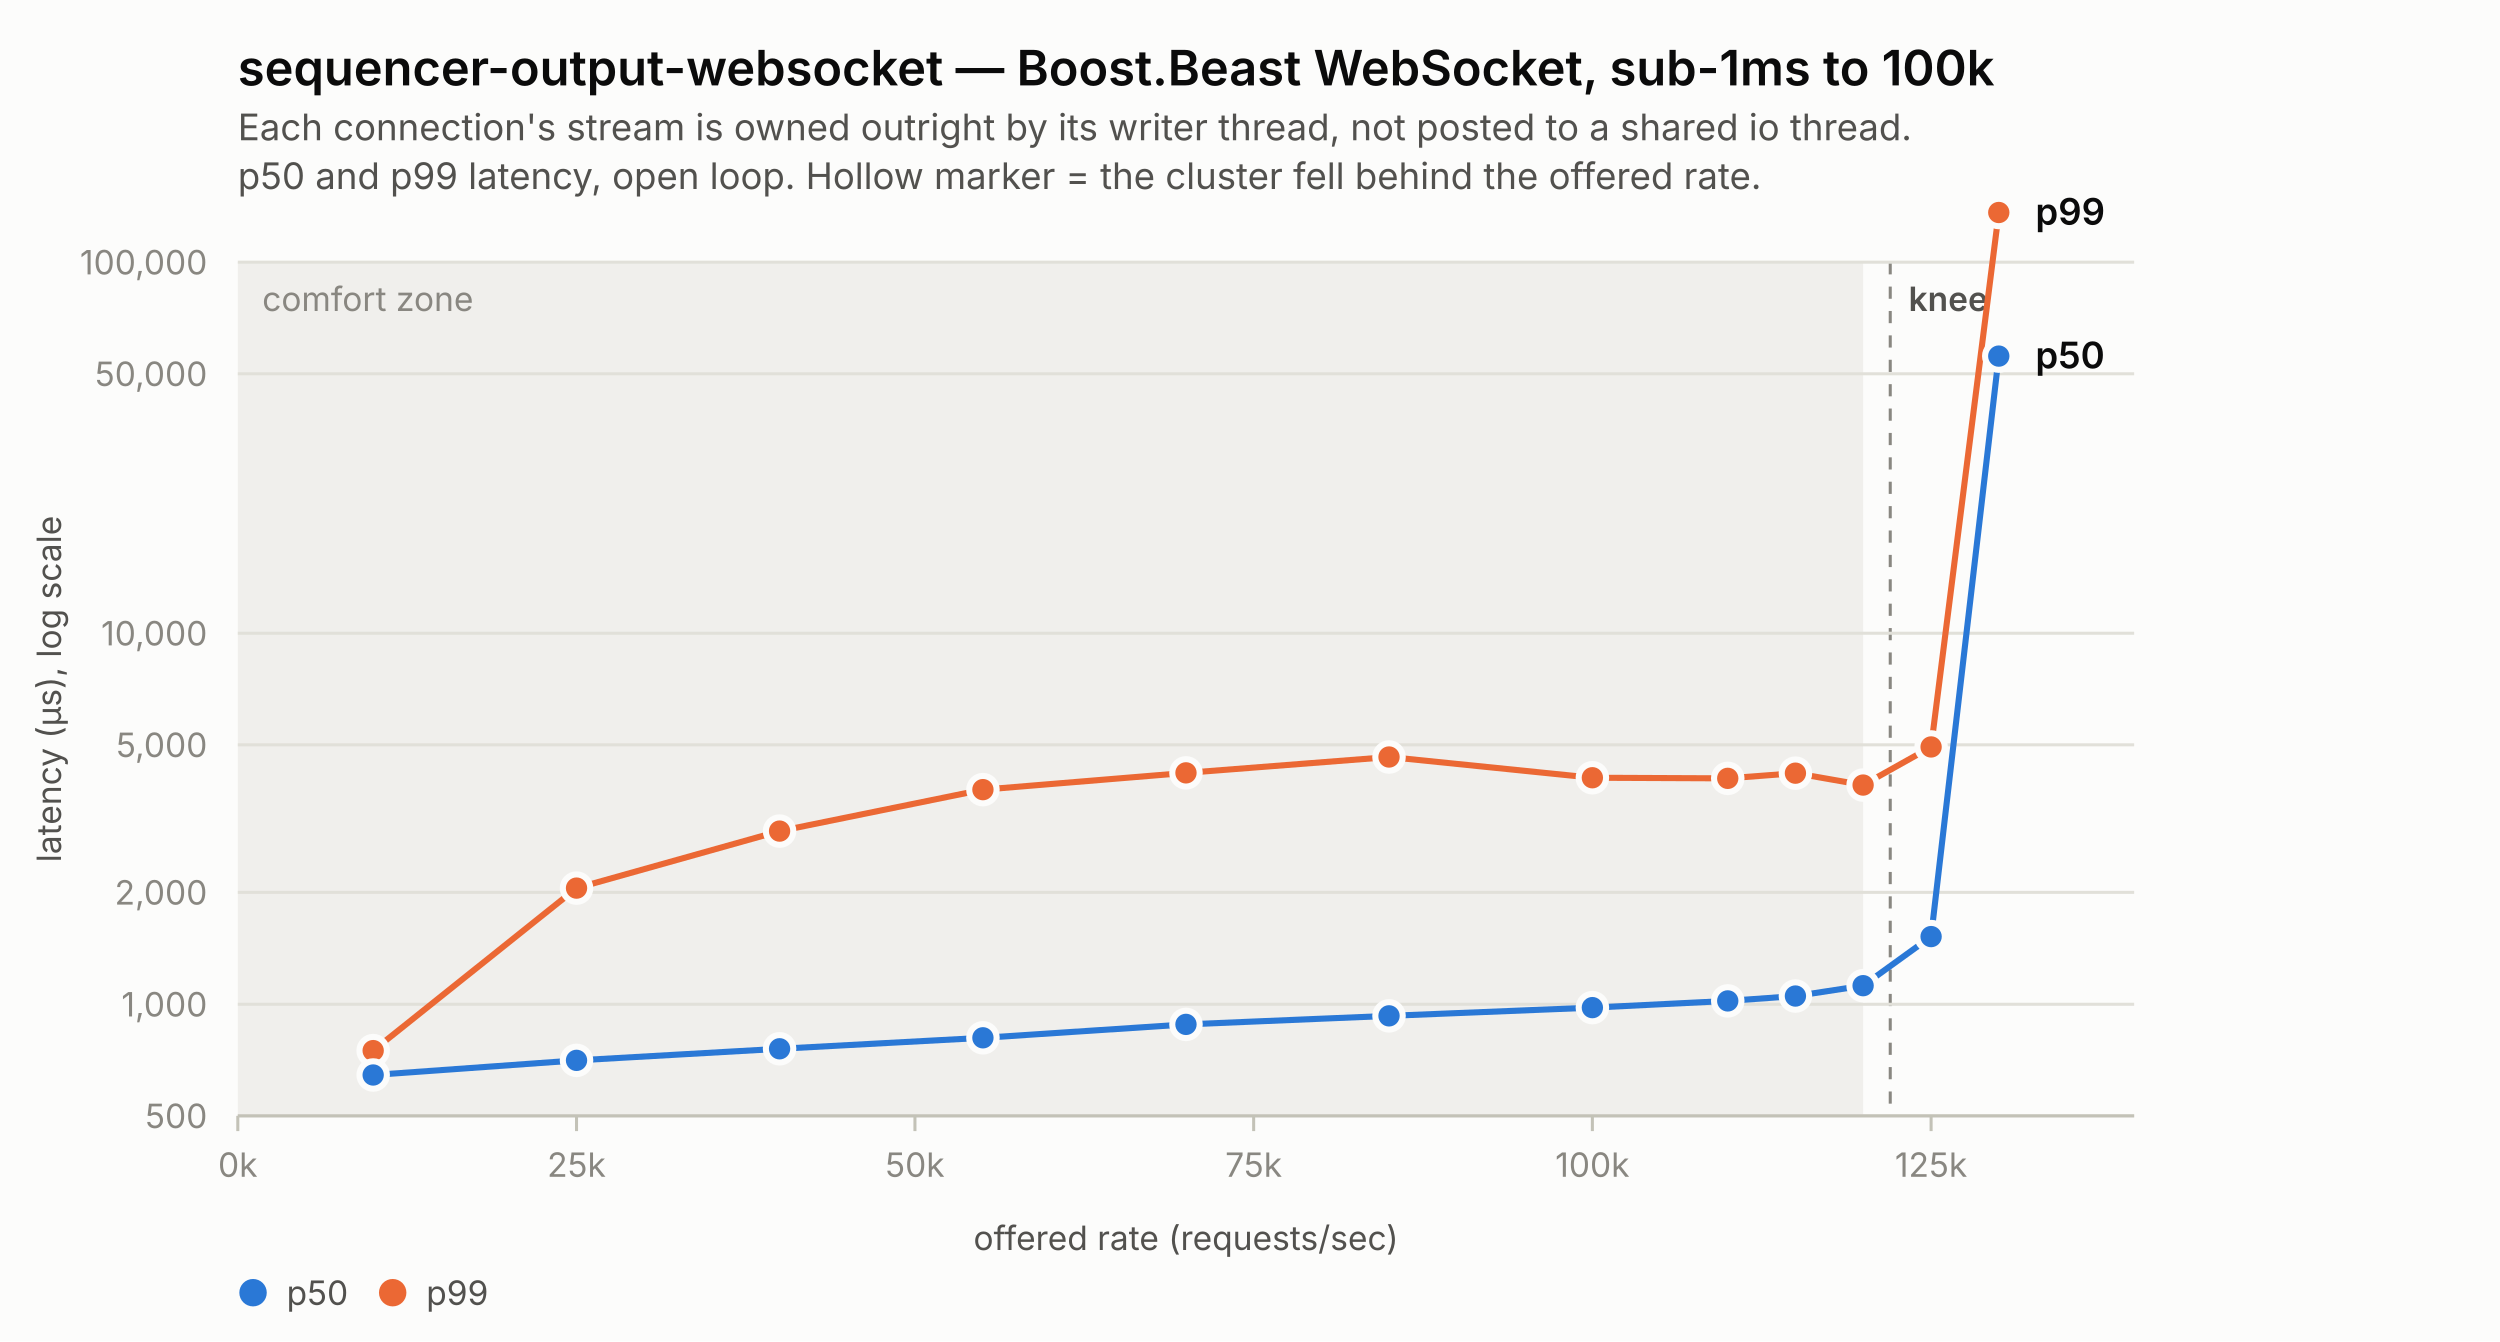
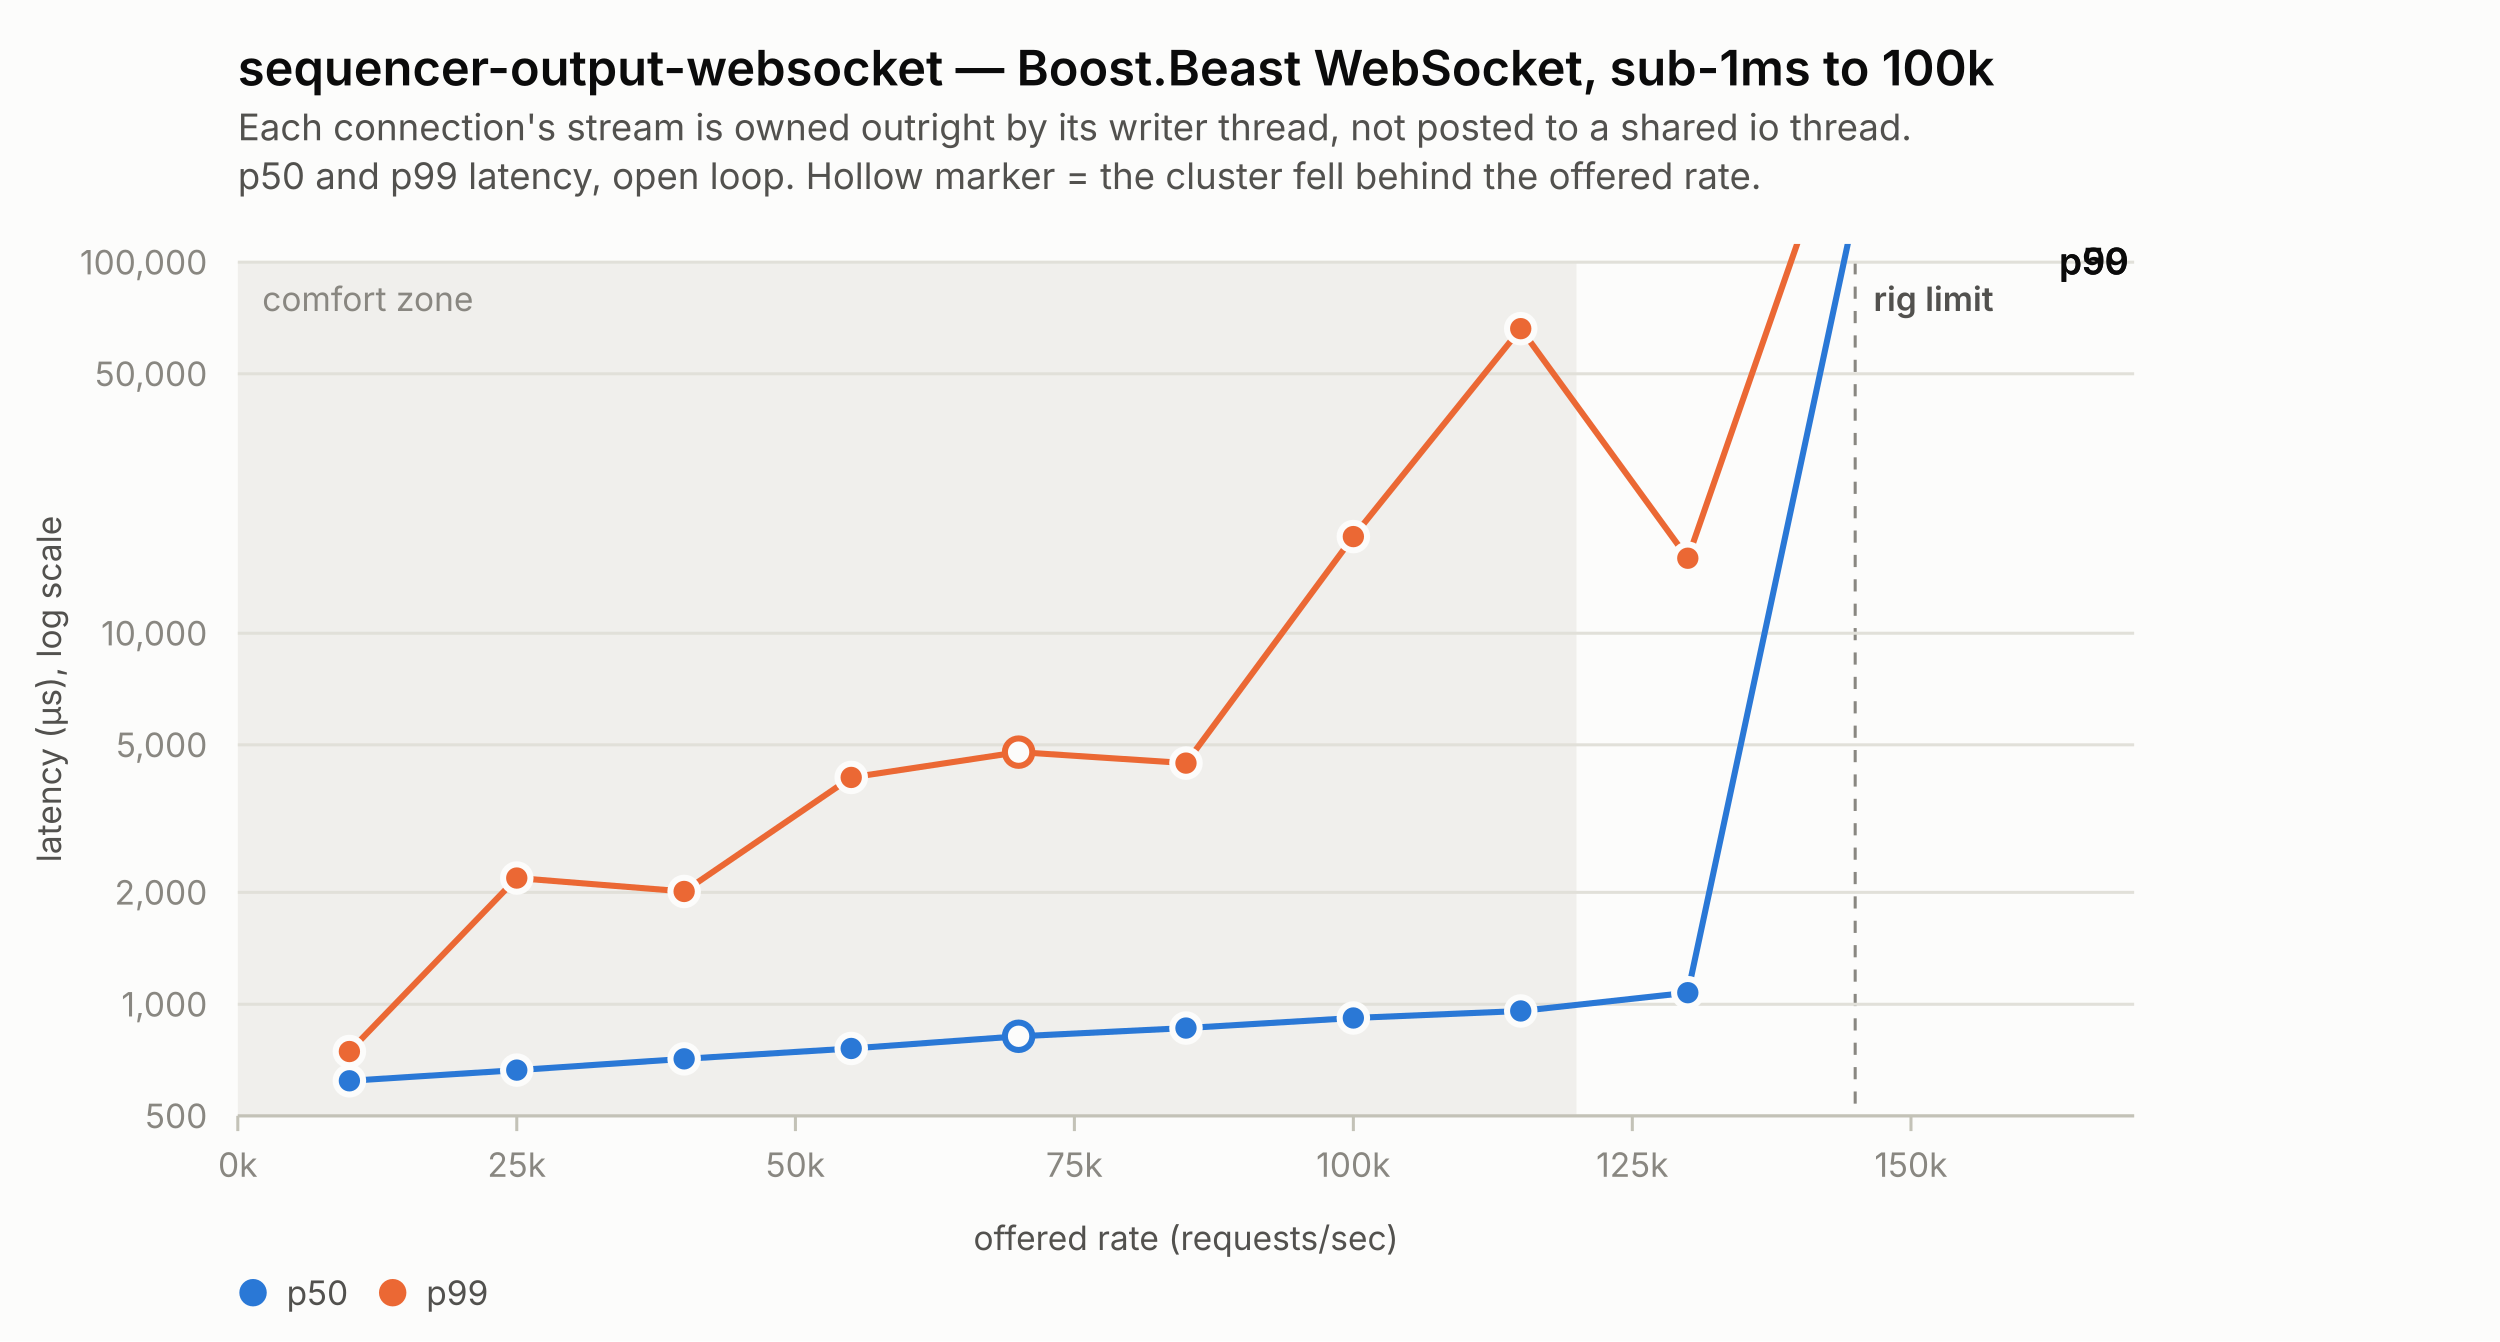
<svg xmlns="http://www.w3.org/2000/svg" width="820" height="440" viewBox="0 0 820 440" font-family="system-ui,-apple-system,&quot;Segoe UI&quot;,sans-serif" role="img" aria-label="sequencer-output-websocket — Boost.Beast WebSocket, sub-1ms to 100k">
  <rect width="820" height="440" fill="#fcfcfb" />
  <text x="78" y="28" font-size="16" font-weight="600" fill="#0b0b0b">sequencer-output-websocket — Boost.Beast WebSocket, sub-1ms to 100k</text>
  <text x="78" y="46" font-size="12" fill="#52514e">Each connection's stream is owned outright by its writer thread, not posted to a shared io thread.</text>
  <text x="78" y="62" font-size="12" fill="#52514e">p50 and p99 latency, open loop. Hollow marker = the cluster fell behind the offered rate.</text>
-   <rect x="78" y="86" width="533.1" height="280" fill="#f0efec" />
+   <rect x="78" y="86" width="439.1" height="280" fill="#f0efec" />
  <text x="86" y="102" font-size="11" fill="#898781">comfort zone</text>
-   <line x1="620.0" y1="86" x2="620.0" y2="366" stroke="#898781" stroke-width="1" stroke-dasharray="4 4" />
-   <text x="626.0" y="102" font-size="11" font-weight="600" fill="#52514e">knee</text>
+   <line x1="608.5" y1="86" x2="608.5" y2="366" stroke="#898781" stroke-width="1" stroke-dasharray="4 4" />
+   <text x="614.5" y="102" font-size="11" font-weight="600" fill="#52514e">rig limit</text>
  <line x1="78" y1="366.0" x2="700" y2="366.0" stroke="#e1e0d9" stroke-width="1" />
  <text x="68" y="370.0" font-size="11" fill="#898781" text-anchor="end">500</text>
  <line x1="78" y1="329.4" x2="700" y2="329.4" stroke="#e1e0d9" stroke-width="1" />
  <text x="68" y="333.4" font-size="11" fill="#898781" text-anchor="end">1,000</text>
  <line x1="78" y1="292.7" x2="700" y2="292.7" stroke="#e1e0d9" stroke-width="1" />
  <text x="68" y="296.7" font-size="11" fill="#898781" text-anchor="end">2,000</text>
  <line x1="78" y1="244.3" x2="700" y2="244.3" stroke="#e1e0d9" stroke-width="1" />
  <text x="68" y="248.3" font-size="11" fill="#898781" text-anchor="end">5,000</text>
  <line x1="78" y1="207.7" x2="700" y2="207.7" stroke="#e1e0d9" stroke-width="1" />
  <text x="68" y="211.7" font-size="11" fill="#898781" text-anchor="end">10,000</text>
  <line x1="78" y1="122.6" x2="700" y2="122.6" stroke="#e1e0d9" stroke-width="1" />
  <text x="68" y="126.6" font-size="11" fill="#898781" text-anchor="end">50,000</text>
  <line x1="78" y1="86.0" x2="700" y2="86.0" stroke="#e1e0d9" stroke-width="1" />
  <text x="68" y="90.0" font-size="11" fill="#898781" text-anchor="end">100,000</text>
  <text x="20" y="226" font-size="11" fill="#52514e" text-anchor="middle" transform="rotate(-90 20 226)">latency (µs), log scale</text>
  <line x1="78" y1="366" x2="700" y2="366" stroke="#c3c2b7" stroke-width="1" />
  <line x1="78.0" y1="366" x2="78.0" y2="371" stroke="#c3c2b7" stroke-width="1" />
  <text x="78.0" y="386" font-size="11" fill="#898781" text-anchor="middle">0k</text>
-   <line x1="189.1" y1="366" x2="189.1" y2="371" stroke="#c3c2b7" stroke-width="1" />
-   <text x="189.1" y="386" font-size="11" fill="#898781" text-anchor="middle">25k</text>
-   <line x1="300.1" y1="366" x2="300.1" y2="371" stroke="#c3c2b7" stroke-width="1" />
-   <text x="300.1" y="386" font-size="11" fill="#898781" text-anchor="middle">50k</text>
-   <line x1="411.2" y1="366" x2="411.2" y2="371" stroke="#c3c2b7" stroke-width="1" />
-   <text x="411.2" y="386" font-size="11" fill="#898781" text-anchor="middle">75k</text>
-   <line x1="522.3" y1="366" x2="522.3" y2="371" stroke="#c3c2b7" stroke-width="1" />
-   <text x="522.3" y="386" font-size="11" fill="#898781" text-anchor="middle">100k</text>
-   <line x1="633.4" y1="366" x2="633.4" y2="371" stroke="#c3c2b7" stroke-width="1" />
-   <text x="633.4" y="386" font-size="11" fill="#898781" text-anchor="middle">125k</text>
+   <line x1="169.5" y1="366" x2="169.5" y2="371" stroke="#c3c2b7" stroke-width="1" />
+   <text x="169.5" y="386" font-size="11" fill="#898781" text-anchor="middle">25k</text>
+   <line x1="260.9" y1="366" x2="260.9" y2="371" stroke="#c3c2b7" stroke-width="1" />
+   <text x="260.9" y="386" font-size="11" fill="#898781" text-anchor="middle">50k</text>
+   <line x1="352.4" y1="366" x2="352.4" y2="371" stroke="#c3c2b7" stroke-width="1" />
+   <text x="352.4" y="386" font-size="11" fill="#898781" text-anchor="middle">75k</text>
+   <line x1="443.9" y1="366" x2="443.9" y2="371" stroke="#c3c2b7" stroke-width="1" />
+   <text x="443.9" y="386" font-size="11" fill="#898781" text-anchor="middle">100k</text>
+   <line x1="535.4" y1="366" x2="535.4" y2="371" stroke="#c3c2b7" stroke-width="1" />
+   <text x="535.4" y="386" font-size="11" fill="#898781" text-anchor="middle">125k</text>
+   <line x1="626.8" y1="366" x2="626.8" y2="371" stroke="#c3c2b7" stroke-width="1" />
+   <text x="626.8" y="386" font-size="11" fill="#898781" text-anchor="middle">150k</text>
  <text x="389" y="410" font-size="11" fill="#52514e" text-anchor="middle">offered rate (requests/sec)</text>
-   <path d="M122.4,344.6 L189.1,291.3 L255.7,272.6 L322.4,259.0 L389.0,253.5 L455.6,248.3 L522.3,255.1 L566.7,255.3 L588.9,253.6 L611.1,257.5 L633.4,245.0 L655.6,69.7" fill="none" stroke="#eb6834" stroke-width="2" stroke-linejoin="round" stroke-linecap="round" />
-   <circle cx="122.4" cy="344.6" r="4.5" fill="#eb6834" stroke="#fcfcfb" stroke-width="2" />
-   <circle cx="189.1" cy="291.3" r="4.5" fill="#eb6834" stroke="#fcfcfb" stroke-width="2" />
-   <circle cx="255.7" cy="272.6" r="4.5" fill="#eb6834" stroke="#fcfcfb" stroke-width="2" />
-   <circle cx="322.4" cy="259.0" r="4.5" fill="#eb6834" stroke="#fcfcfb" stroke-width="2" />
-   <circle cx="389.0" cy="253.5" r="4.5" fill="#eb6834" stroke="#fcfcfb" stroke-width="2" />
-   <circle cx="455.6" cy="248.3" r="4.5" fill="#eb6834" stroke="#fcfcfb" stroke-width="2" />
-   <circle cx="522.3" cy="255.1" r="4.5" fill="#eb6834" stroke="#fcfcfb" stroke-width="2" />
-   <circle cx="566.7" cy="255.3" r="4.5" fill="#eb6834" stroke="#fcfcfb" stroke-width="2" />
-   <circle cx="588.9" cy="253.6" r="4.5" fill="#eb6834" stroke="#fcfcfb" stroke-width="2" />
-   <circle cx="611.1" cy="257.5" r="4.5" fill="#eb6834" stroke="#fcfcfb" stroke-width="2" />
-   <circle cx="633.4" cy="245.0" r="4.5" fill="#eb6834" stroke="#fcfcfb" stroke-width="2" />
-   <circle cx="655.6" cy="69.7" r="4.5" fill="#eb6834" stroke="#fcfcfb" stroke-width="2" />
-   <text x="667.6" y="73.7" font-size="12" font-weight="600" fill="#0b0b0b">p99</text>
-   <path d="M122.4,352.6 L189.1,347.8 L255.7,344.0 L322.4,340.4 L389.0,336.0 L455.6,333.2 L522.3,330.5 L566.7,328.3 L588.9,326.7 L611.1,323.3 L633.4,307.2 L655.6,116.8" fill="none" stroke="#2a78d6" stroke-width="2" stroke-linejoin="round" stroke-linecap="round" />
-   <circle cx="122.4" cy="352.6" r="4.5" fill="#2a78d6" stroke="#fcfcfb" stroke-width="2" />
-   <circle cx="189.1" cy="347.8" r="4.5" fill="#2a78d6" stroke="#fcfcfb" stroke-width="2" />
-   <circle cx="255.7" cy="344.0" r="4.5" fill="#2a78d6" stroke="#fcfcfb" stroke-width="2" />
-   <circle cx="322.4" cy="340.4" r="4.5" fill="#2a78d6" stroke="#fcfcfb" stroke-width="2" />
-   <circle cx="389.0" cy="336.0" r="4.5" fill="#2a78d6" stroke="#fcfcfb" stroke-width="2" />
-   <circle cx="455.6" cy="333.2" r="4.5" fill="#2a78d6" stroke="#fcfcfb" stroke-width="2" />
-   <circle cx="522.3" cy="330.5" r="4.5" fill="#2a78d6" stroke="#fcfcfb" stroke-width="2" />
-   <circle cx="566.7" cy="328.3" r="4.5" fill="#2a78d6" stroke="#fcfcfb" stroke-width="2" />
-   <circle cx="588.9" cy="326.7" r="4.5" fill="#2a78d6" stroke="#fcfcfb" stroke-width="2" />
-   <circle cx="611.1" cy="323.3" r="4.5" fill="#2a78d6" stroke="#fcfcfb" stroke-width="2" />
-   <circle cx="633.4" cy="307.2" r="4.5" fill="#2a78d6" stroke="#fcfcfb" stroke-width="2" />
-   <circle cx="655.6" cy="116.8" r="4.5" fill="#2a78d6" stroke="#fcfcfb" stroke-width="2" />
-   <text x="667.6" y="120.8" font-size="12" font-weight="600" fill="#0b0b0b">p50</text>
+   <defs>
+     <clipPath id="plot">
+       <rect x="72" y="80" width="634" height="292" />
+     </clipPath>
+   </defs>
+   <g clip-path="url(#plot)">
+     <path d="M114.6,344.9 L169.5,288.0 L224.4,292.4 L279.2,255.0 L334.1,246.7 L389.0,250.3 L443.9,176.0 L498.8,107.8 L553.6,183.1 L608.5,25.3 L663.4,-40.1" fill="none" stroke="#eb6834" stroke-width="2" stroke-linejoin="round" stroke-linecap="round" />
+     <circle cx="114.6" cy="344.9" r="4.5" fill="#eb6834" stroke="#fcfcfb" stroke-width="2" />
+     <circle cx="169.5" cy="288.0" r="4.5" fill="#eb6834" stroke="#fcfcfb" stroke-width="2" />
+     <circle cx="224.4" cy="292.4" r="4.5" fill="#eb6834" stroke="#fcfcfb" stroke-width="2" />
+     <circle cx="279.2" cy="255.0" r="4.5" fill="#eb6834" stroke="#fcfcfb" stroke-width="2" />
+     <circle cx="334.1" cy="246.7" r="4.5" fill="#fcfcfb" stroke="#eb6834" stroke-width="2" />
+     <circle cx="389.0" cy="250.3" r="4.5" fill="#eb6834" stroke="#fcfcfb" stroke-width="2" />
+     <circle cx="443.9" cy="176.0" r="4.5" fill="#eb6834" stroke="#fcfcfb" stroke-width="2" />
+     <circle cx="498.8" cy="107.8" r="4.5" fill="#eb6834" stroke="#fcfcfb" stroke-width="2" />
+     <circle cx="553.6" cy="183.1" r="4.5" fill="#eb6834" stroke="#fcfcfb" stroke-width="2" />
+     <circle cx="608.5" cy="25.3" r="4.5" fill="#fcfcfb" stroke="#eb6834" stroke-width="2" />
+     <circle cx="663.4" cy="-40.1" r="4.5" fill="#fcfcfb" stroke="#eb6834" stroke-width="2" />
+     <path d="M114.6,354.5 L169.5,351.0 L224.4,347.3 L279.2,343.9 L334.1,339.9 L389.0,337.2 L443.9,333.9 L498.8,331.6 L553.6,325.6 L608.5,68.6 L663.4,10.2" fill="none" stroke="#2a78d6" stroke-width="2" stroke-linejoin="round" stroke-linecap="round" />
+     <circle cx="114.6" cy="354.5" r="4.5" fill="#2a78d6" stroke="#fcfcfb" stroke-width="2" />
+     <circle cx="169.5" cy="351.0" r="4.5" fill="#2a78d6" stroke="#fcfcfb" stroke-width="2" />
+     <circle cx="224.4" cy="347.3" r="4.5" fill="#2a78d6" stroke="#fcfcfb" stroke-width="2" />
+     <circle cx="279.2" cy="343.9" r="4.5" fill="#2a78d6" stroke="#fcfcfb" stroke-width="2" />
+     <circle cx="334.1" cy="339.9" r="4.5" fill="#fcfcfb" stroke="#2a78d6" stroke-width="2" />
+     <circle cx="389.0" cy="337.2" r="4.5" fill="#2a78d6" stroke="#fcfcfb" stroke-width="2" />
+     <circle cx="443.9" cy="333.9" r="4.5" fill="#2a78d6" stroke="#fcfcfb" stroke-width="2" />
+     <circle cx="498.8" cy="331.6" r="4.5" fill="#2a78d6" stroke="#fcfcfb" stroke-width="2" />
+     <circle cx="553.6" cy="325.6" r="4.5" fill="#2a78d6" stroke="#fcfcfb" stroke-width="2" />
+     <circle cx="608.5" cy="68.6" r="4.5" fill="#fcfcfb" stroke="#2a78d6" stroke-width="2" />
+     <circle cx="663.4" cy="10.2" r="4.5" fill="#fcfcfb" stroke="#2a78d6" stroke-width="2" />
+   </g>
+   <text x="675.4" y="90.0" font-size="12" font-weight="600" fill="#0b0b0b">p99</text>
+   <text x="675.4" y="90.0" font-size="12" font-weight="600" fill="#0b0b0b">p50</text>
  <circle cx="83" cy="424" r="4.5" fill="#2a78d6" />
  <text x="94" y="428" font-size="11" fill="#52514e">p50</text>
  <circle cx="128.8" cy="424" r="4.5" fill="#eb6834" />
  <text x="139.8" y="428" font-size="11" fill="#52514e">p99</text>
</svg>
